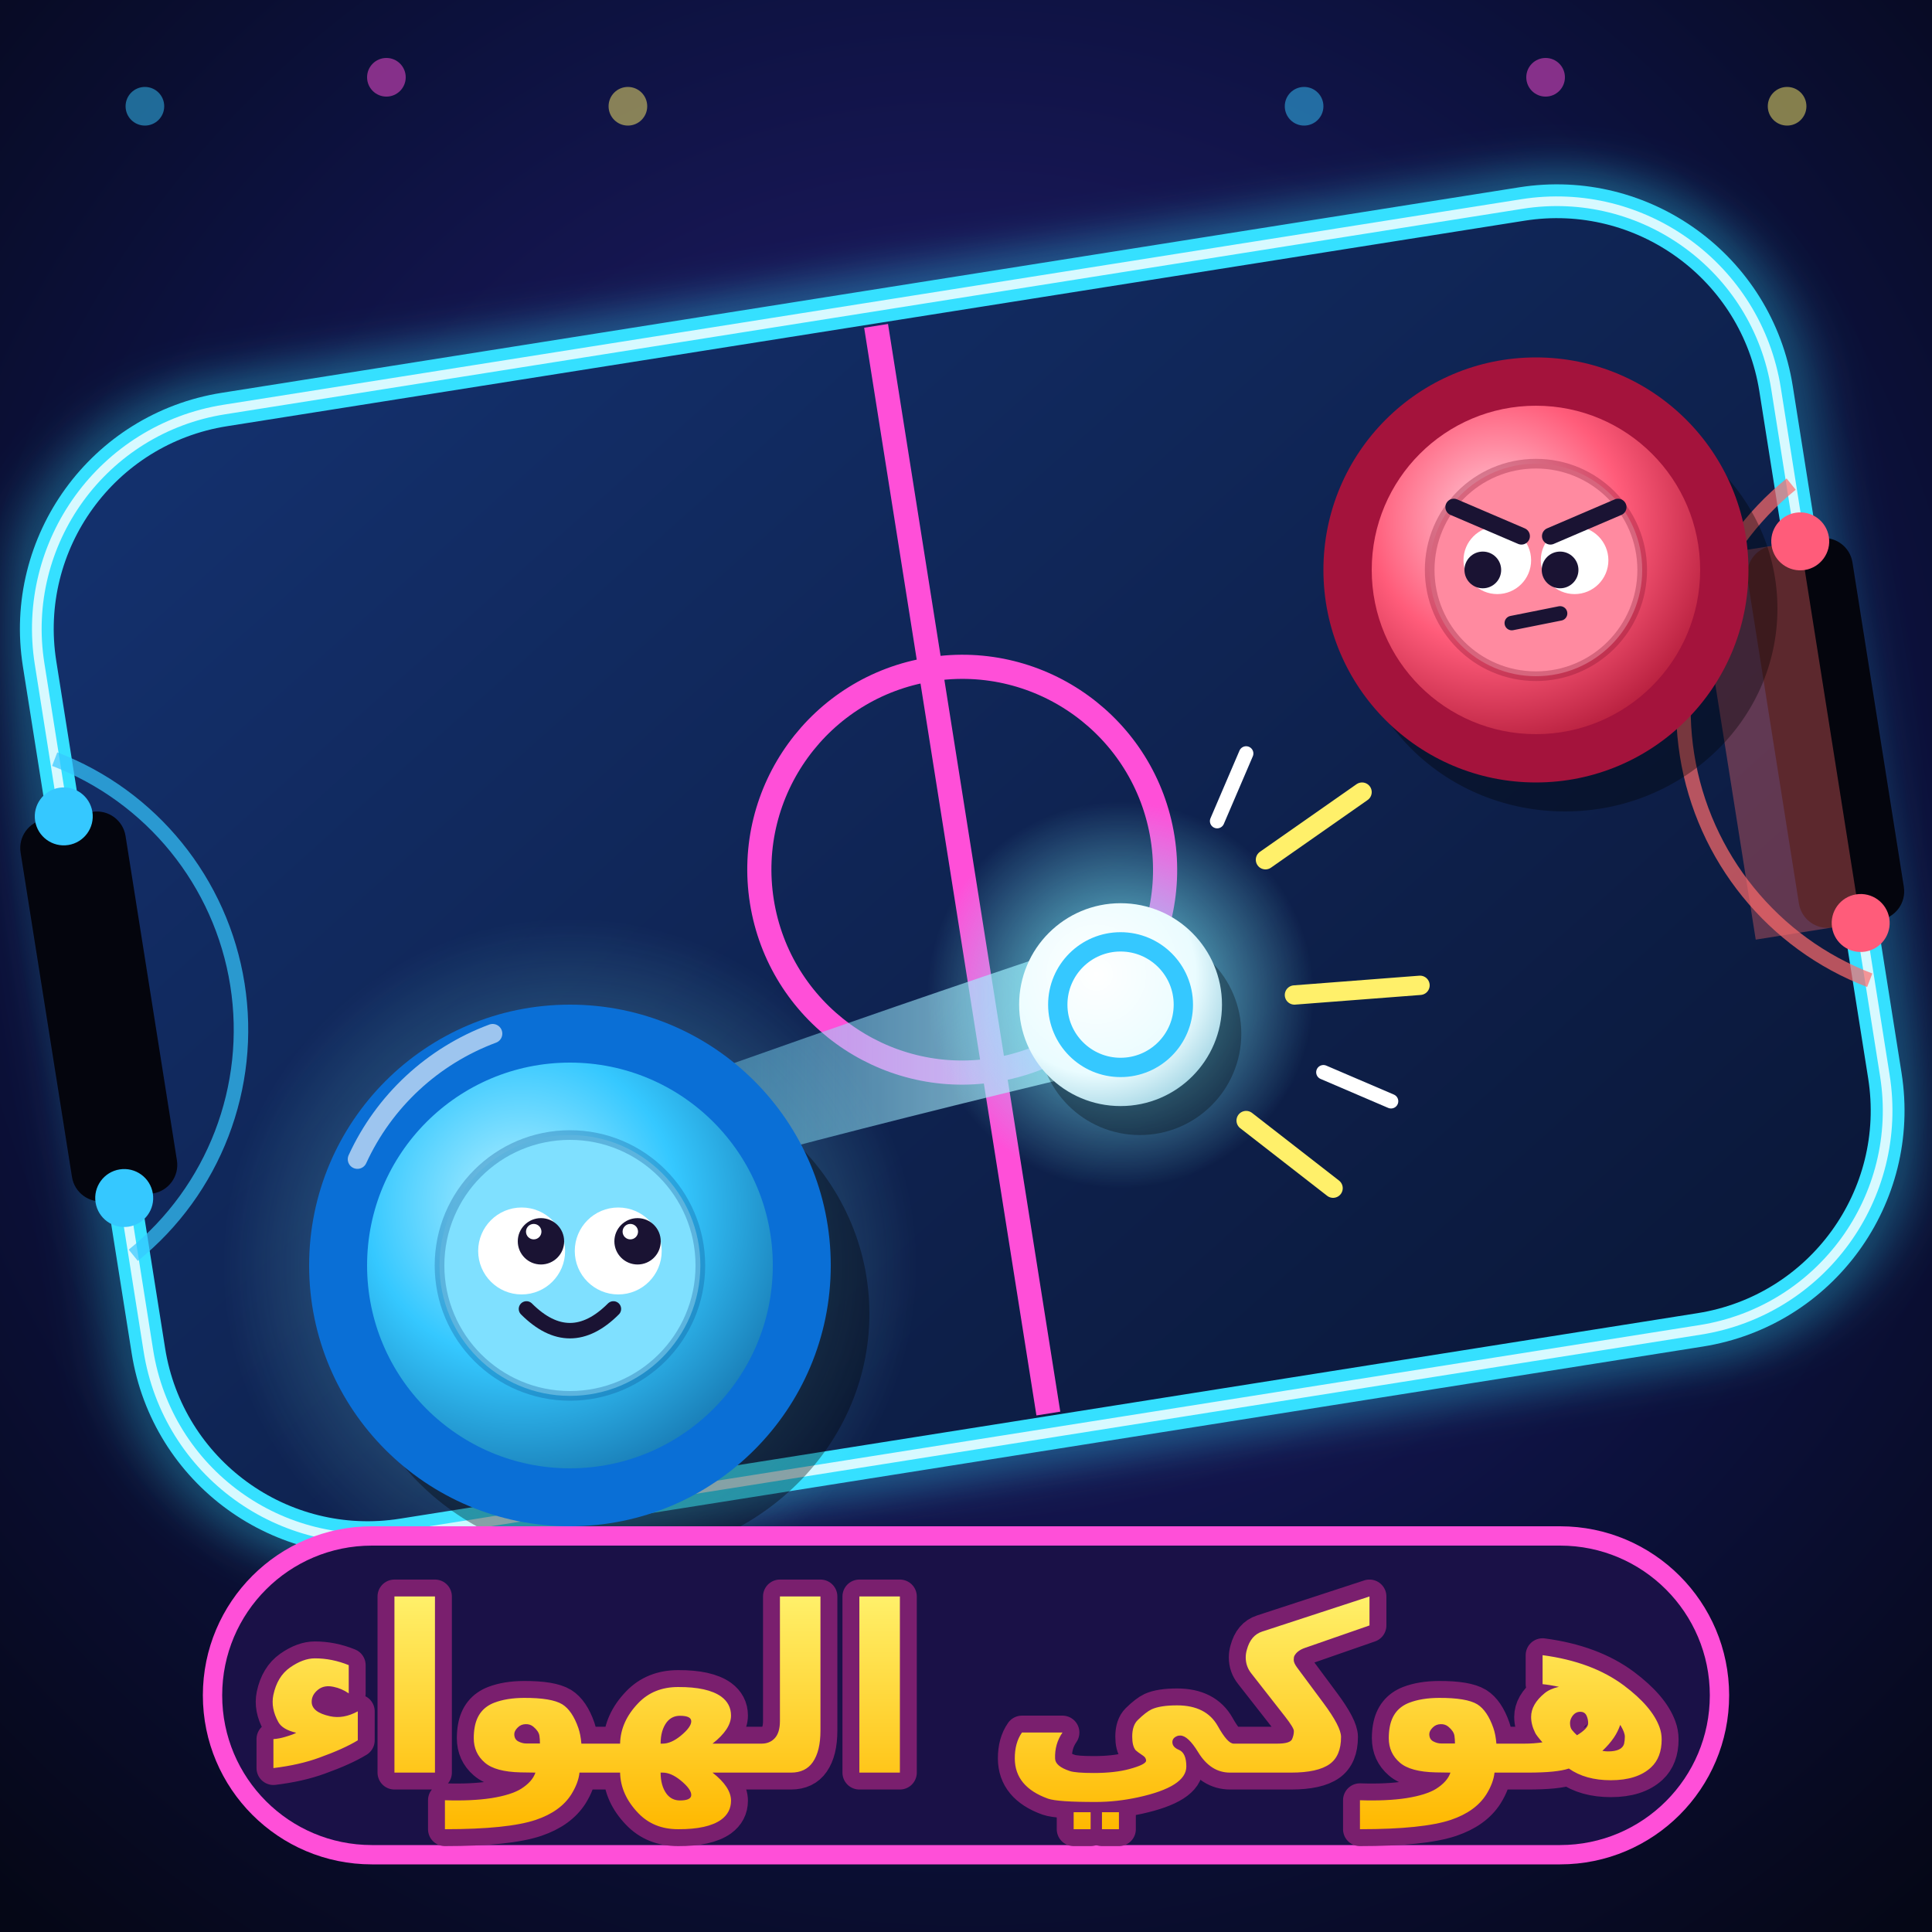
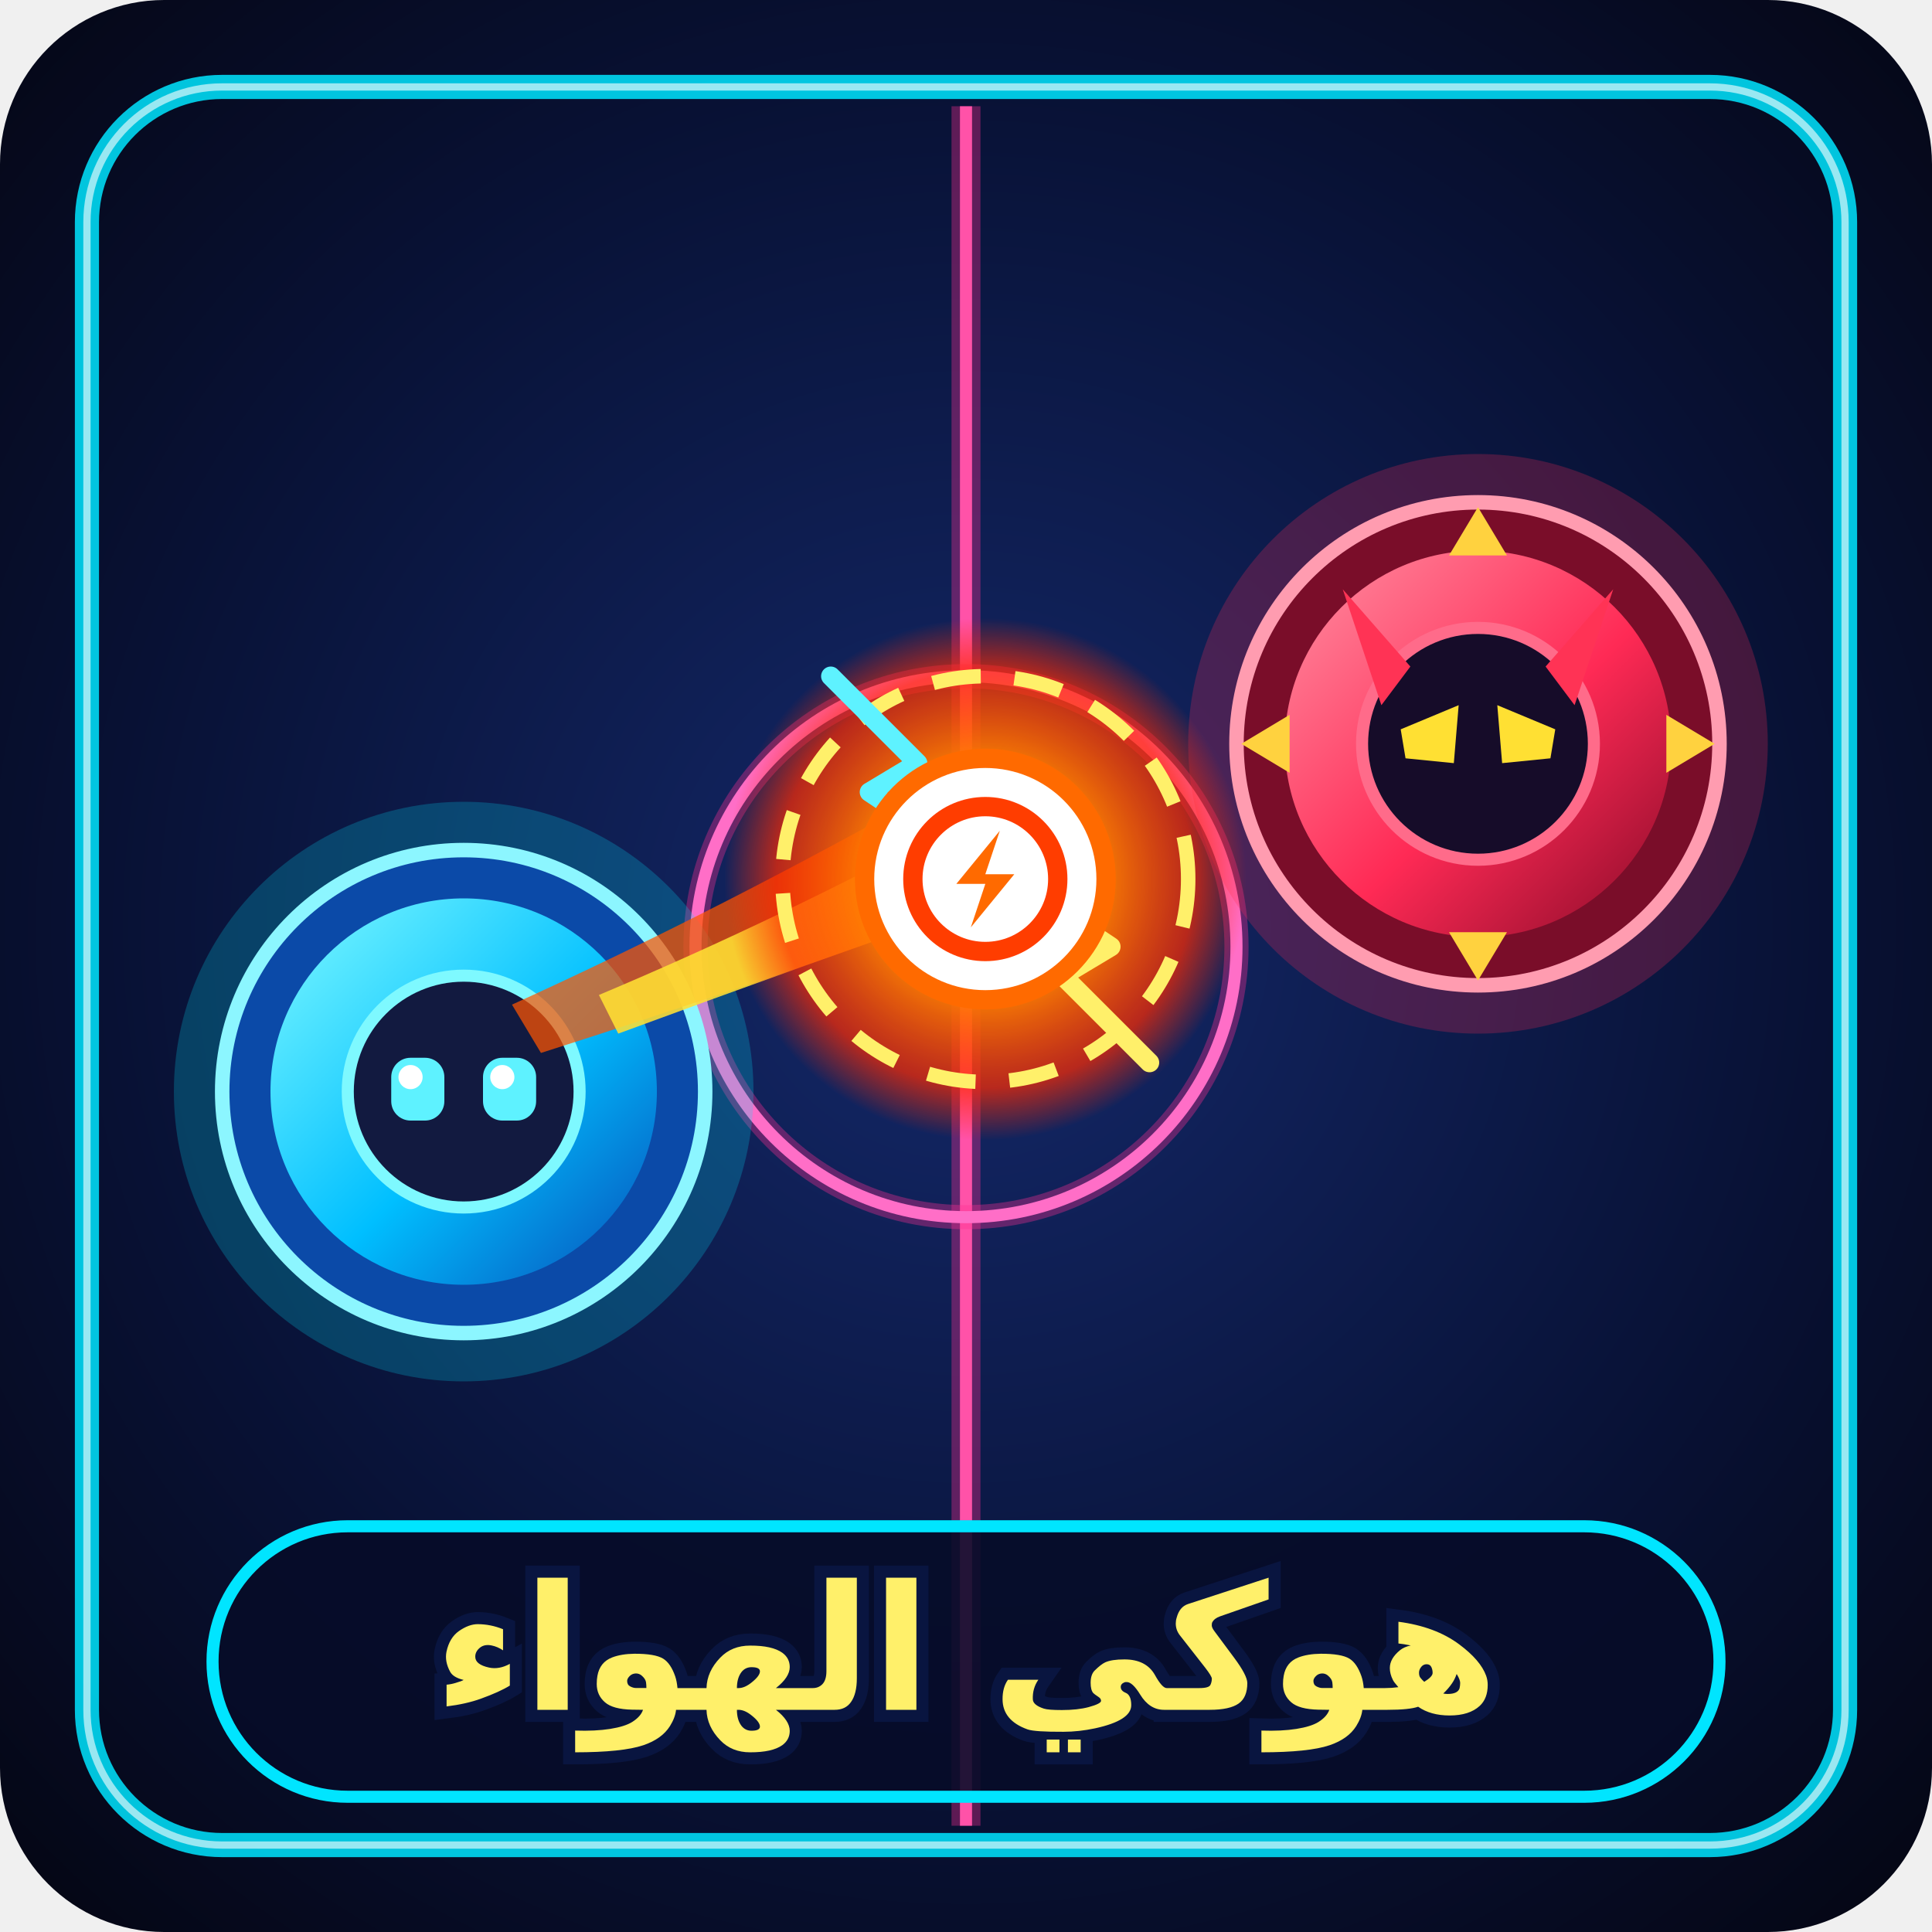
<svg xmlns="http://www.w3.org/2000/svg" viewBox="0 0 400 400" width="400" height="400">
  <defs>
-     <radialGradient id="bg" cx="50%" cy="42%" r="75%">
-       <stop offset="0" stop-color="#2a1f7a" />
-       <stop offset="0.6" stop-color="#0d1240" />
-       <stop offset="1" stop-color="#050716" />
+     <radialGradient id="bg" cx="50%" cy="48%" r="68%">
+       <stop offset="0%" stop-color="#14296b" />
+       <stop offset="65%" stop-color="#081134" />
+       <stop offset="100%" stop-color="#050716" />
    </radialGradient>
-     <linearGradient id="rink" x1="0" y1="0" x2="1" y2="1">
-       <stop offset="0" stop-color="#143270" />
-       <stop offset="1" stop-color="#0a1636" />
+     <radialGradient id="fireGlow" cx="50%" cy="50%" r="50%">
+       <stop offset="0%" stop-color="#fff8b0" />
+       <stop offset="40%" stop-color="#ff8a00" />
+       <stop offset="80%" stop-color="#ff2a00" stop-opacity="0.7" />
+       <stop offset="100%" stop-color="#ff2a00" stop-opacity="0" />
+     </radialGradient>
+     <linearGradient id="cyanMallet" x1="0" y1="0" x2="1" y2="1">
+       <stop offset="0%" stop-color="#7ef9ff" />
+       <stop offset="55%" stop-color="#00bfff" />
+       <stop offset="100%" stop-color="#084eb8" />
    </linearGradient>
-     <radialGradient id="blueBowl" cx="38%" cy="35%" r="70%">
-       <stop offset="0" stop-color="#b8f0ff" />
-       <stop offset="0.55" stop-color="#35c8ff" />
-       <stop offset="1" stop-color="#1a7fb8" />
-     </radialGradient>
-     <radialGradient id="redBowl" cx="38%" cy="35%" r="70%">
-       <stop offset="0" stop-color="#ffd0dc" />
-       <stop offset="0.55" stop-color="#ff5c7a" />
-       <stop offset="1" stop-color="#b8203f" />
-     </radialGradient>
-     <radialGradient id="puck" cx="38%" cy="35%" r="70%">
-       <stop offset="0" stop-color="#ffffff" />
-       <stop offset="0.7" stop-color="#eafcff" />
-       <stop offset="1" stop-color="#a9d8e6" />
-     </radialGradient>
-     <radialGradient id="glowC" r="50%">
-       <stop offset="0" stop-color="#7ff3ff" stop-opacity="0.9" />
-       <stop offset="1" stop-color="#7ff3ff" stop-opacity="0" />
-     </radialGradient>
-     <radialGradient id="glowP" r="50%">
-       <stop offset="0" stop-color="#ff4fd8" stop-opacity="0.7" />
-       <stop offset="1" stop-color="#ff4fd8" stop-opacity="0" />
-     </radialGradient>
-     <linearGradient id="trail" x1="0" y1="0" x2="1" y2="0">
-       <stop offset="0" stop-color="#35c8ff" stop-opacity="0" />
-       <stop offset="1" stop-color="#bff6ff" stop-opacity="0.95" />
+     <linearGradient id="bossMallet" x1="0" y1="0" x2="1" y2="1">
+       <stop offset="0%" stop-color="#ff8fa3" />
+       <stop offset="55%" stop-color="#ff2a55" />
+       <stop offset="100%" stop-color="#870a28" />
    </linearGradient>
-     <linearGradient id="banner" x1="0" y1="0" x2="0" y2="1">
-       <stop offset="0" stop-color="#fff06a" />
-       <stop offset="1" stop-color="#ffb800" />
-     </linearGradient>
-     <filter id="soft" x="-30%" y="-30%" width="160%" height="160%">
-       <feGaussianBlur stdDeviation="5" />
-     </filter>
  </defs>
-   <rect width="400" height="400" fill="url(#bg)" />
-   <g opacity="0.5">
-     <circle cx="30" cy="22" r="4" fill="#35c8ff" />
-     <circle cx="80" cy="16" r="4" fill="#ff4fd8" />
-     <circle cx="130" cy="22" r="4" fill="#fff06a" />
-     <circle cx="270" cy="22" r="4" fill="#35c8ff" />
-     <circle cx="320" cy="16" r="4" fill="#ff4fd8" />
-     <circle cx="370" cy="22" r="4" fill="#fff06a" />
+   <rect width="400" height="400" rx="34" fill="url(#bg)" />
+   <rect x="18" y="18" width="364" height="364" rx="28" fill="none" stroke="#00e5ff" stroke-width="5" stroke-opacity="0.85" />
+   <rect x="18" y="18" width="364" height="364" rx="28" fill="none" stroke="#ffffff" stroke-width="1.5" stroke-opacity="0.6" />
+   <line x1="200" y1="22" x2="200" y2="378" stroke="#ff2f92" stroke-width="6" stroke-opacity="0.35" />
+   <line x1="200" y1="22" x2="200" y2="378" stroke="#ff52a8" stroke-width="2.5" />
+   <circle cx="200" cy="196" r="56" fill="none" stroke="#ff2f92" stroke-width="5" stroke-opacity="0.35" />
+   <circle cx="200" cy="196" r="56" fill="none" stroke="#ff6ec7" stroke-width="2.5" />
+   <g transform="translate(96 226)">
+     <circle r="60" fill="#00e5ff" fill-opacity="0.22" />
+     <circle r="50" fill="#0b4aa8" stroke="#8cf6ff" stroke-width="3" />
+     <circle r="40" fill="url(#cyanMallet)" />
+     <circle r="24" fill="#121a40" stroke="#7ef9ff" stroke-width="2.5" />
+     <rect x="-15" y="-7" width="11" height="13" rx="4" fill="#5ef2ff" />
+     <rect x="4" y="-7" width="11" height="13" rx="4" fill="#5ef2ff" />
+     <circle cx="-11" cy="-3" r="2.5" fill="#ffffff" />
+     <circle cx="8" cy="-3" r="2.5" fill="#ffffff" />
  </g>
-   <g transform="rotate(-9 200 185)">
-     <rect x="18" y="62" width="364" height="236" rx="46" fill="none" stroke="#35e0ff" stroke-width="14" opacity="0.35" filter="url(#soft)" />
-     <rect x="18" y="62" width="364" height="236" rx="46" fill="url(#rink)" stroke="#35e0ff" stroke-width="7" />
-     <rect x="18" y="62" width="364" height="236" rx="46" fill="none" stroke="#ffffff" stroke-width="2" opacity="0.8" />
-     <line x1="200" y1="66" x2="200" y2="294" stroke="#ff4fd8" stroke-width="5" />
-     <circle cx="200" cy="180" r="42" fill="none" stroke="#ff4fd8" stroke-width="5" />
-     <path d="M18 128 A 60 60 0 0 1 18 232" fill="none" stroke="#35c8ff" stroke-width="3" opacity="0.7" />
-     <path d="M382 128 A 60 60 0 0 0 382 232" fill="none" stroke="#ff6b6b" stroke-width="3" opacity="0.7" />
-     <rect x="370" y="140" width="22" height="80" rx="6" fill="#04050d" />
-     <rect x="360" y="140" width="22" height="80" fill="#ff6b6b" opacity="0.35" />
-     <circle cx="382" cy="140" r="6" fill="#ff5c7a" />
-     <circle cx="382" cy="220" r="6" fill="#ff5c7a" />
-     <rect x="8" y="140" width="22" height="80" rx="6" fill="#04050d" />
-     <circle cx="18" cy="140" r="6" fill="#35c8ff" />
-     <circle cx="18" cy="220" r="6" fill="#35c8ff" />
+   <g transform="translate(306 154)">
+     <circle r="60" fill="#ff2a55" fill-opacity="0.24" />
+     <circle r="50" fill="#7a0d29" stroke="#ff9cb0" stroke-width="3" />
+     <circle r="40" fill="url(#bossMallet)" />
+     <polygon points="0,-49 6,-39 -6,-39" fill="#ffd23f" />
+     <polygon points="49,0 39,6 39,-6" fill="#ffd23f" />
+     <polygon points="0,49 6,39 -6,39" fill="#ffd23f" />
+     <polygon points="-49,0 -39,6 -39,-6" fill="#ffd23f" />
+     <circle r="24" fill="#160c29" stroke="#ff6b8a" stroke-width="2.5" />
+     <polygon points="-14,-16 -28,-32 -20,-8" fill="#ff3355" />
+     <polygon points="14,-16 28,-32 20,-8" fill="#ff3355" />
+     <polygon points="-16,-3 -4,-8 -5,4 -15,3" fill="#ffe033" />
+     <polygon points="16,-3 4,-8 5,4 15,3" fill="#ffe033" />
  </g>
-   <g transform="translate(318 118)">
-     <ellipse cx="6" cy="8" rx="44" ry="42" fill="#000" opacity="0.35" />
-     <circle r="44" fill="#a4133c" />
-     <circle r="34" fill="url(#redBowl)" />
-     <circle r="22" fill="#ff8aa0" stroke="#7a0f2c" stroke-width="2" stroke-opacity="0.3" />
-     <circle cx="-8" cy="-2" r="7" fill="#fff" />
-     <circle cx="8" cy="-2" r="7" fill="#fff" />
-     <circle cx="-11" cy="0" r="3.8" fill="#1a1333" />
-     <circle cx="5" cy="0" r="3.8" fill="#1a1333" />
-     <path d="M-17 -13 L-3 -7 M17 -13 L3 -7" stroke="#1a1333" stroke-width="3.5" stroke-linecap="round" />
-     <path d="M-5 11 L5 9" stroke="#1a1333" stroke-width="3" stroke-linecap="round" />
+   <path d="M112,218 Q156,204 206,186 L196,162 Q150,188 106,208 Z" fill="#ff5500" fill-opacity="0.72" />
+   <path d="M128,214 Q166,200 206,186 L199,170 Q162,190 124,206 Z" fill="#ffe033" fill-opacity="0.88" />
+   <circle cx="204" cy="182" r="54" fill="url(#fireGlow)" />
+   <circle cx="204" cy="182" r="42" fill="none" stroke="#fff06a" stroke-width="3" stroke-dasharray="10 7" />
+   <polyline points="172,140 190,158 180,164 198,176" fill="none" stroke="#5ef2ff" stroke-width="4" stroke-linecap="round" stroke-linejoin="round" />
+   <polyline points="238,220 220,202 230,196 212,184" fill="none" stroke="#fff06a" stroke-width="4" stroke-linecap="round" stroke-linejoin="round" />
+   <g transform="translate(204 182)">
+     <circle r="25" fill="#ffffff" stroke="#ff6a00" stroke-width="4" />
+     <circle r="15" fill="none" stroke="#ff3d00" stroke-width="4" />
+     <polygon points="3,-10 -6,1 0,1 -3,10 6,-1 0,-1" fill="#ff6a00" />
  </g>
-   <path d="M70 250 Q 150 220 222 196 L 226 222 Q 150 240 76 262 Z" fill="url(#trail)" opacity="0.8" />
-   <circle cx="232" cy="206" r="40" fill="url(#glowC)" />
-   <g stroke="#fff06a" stroke-width="4" stroke-linecap="round">
-     <line x1="262" y1="178" x2="282" y2="164" />
-     <line x1="268" y1="206" x2="294" y2="204" />
-     <line x1="258" y1="232" x2="276" y2="246" />
-   </g>
-   <g stroke="#ffffff" stroke-width="3" stroke-linecap="round">
-     <line x1="252" y1="170" x2="258" y2="156" />
-     <line x1="274" y1="222" x2="288" y2="228" />
-   </g>
-   <circle cx="236" cy="214" r="21" fill="#000" opacity="0.3" />
-   <circle cx="232" cy="208" r="21" fill="url(#puck)" />
-   <circle cx="232" cy="208" r="13" fill="none" stroke="#35c8ff" stroke-width="4" />
-   <g transform="translate(118 262)">
-     <circle r="72" fill="url(#glowC)" opacity="0.6" />
-     <ellipse cx="8" cy="10" rx="54" ry="51" fill="#000" opacity="0.35" />
-     <circle r="54" fill="#0a6fd6" />
-     <circle r="42" fill="url(#blueBowl)" />
-     <path d="M-44 -22 A 50 50 0 0 1 -16 -48" stroke="#fff" stroke-width="4" fill="none" opacity="0.6" stroke-linecap="round" />
-     <circle r="27" fill="#7fe0ff" stroke="#0a4f8f" stroke-width="2" stroke-opacity="0.3" />
-     <circle cx="-10" cy="-3" r="9" fill="#fff" />
-     <circle cx="10" cy="-3" r="9" fill="#fff" />
-     <circle cx="-6" cy="-5" r="4.8" fill="#1a1333" />
-     <circle cx="14" cy="-5" r="4.8" fill="#1a1333" />
-     <circle cx="-7.5" cy="-7" r="1.6" fill="#fff" />
-     <circle cx="12.5" cy="-7" r="1.6" fill="#fff" />
-     <path d="M-9 9 Q 0 18 9 9" stroke="#1a1333" stroke-width="3.2" fill="none" stroke-linecap="round" />
-   </g>
-   <g>
-     <rect x="44" y="318" width="312" height="66" rx="33" fill="#1a1147" stroke="#ff4fd8" stroke-width="4" />
-     <text x="200" y="367" text-anchor="middle" font-family="'Segoe UI', Tahoma, Arial, sans-serif" font-weight="bold" font-size="48" fill="url(#banner)" stroke="#7a1f6e" stroke-width="7" stroke-linejoin="round" paint-order="stroke">هوكي الهواء</text>
-   </g>
+   <rect x="44" y="316" width="312" height="56" rx="28" fill="#060c28" fill-opacity="0.88" stroke="#00e5ff" stroke-width="2.5" />
+   <text x="200" y="354" text-anchor="middle" direction="rtl" font-family="Fredoka, sans-serif" font-weight="800" font-size="36" fill="#fff06a" stroke="#091540" stroke-width="5" paint-order="stroke">هوكي الهواء</text>
</svg>
